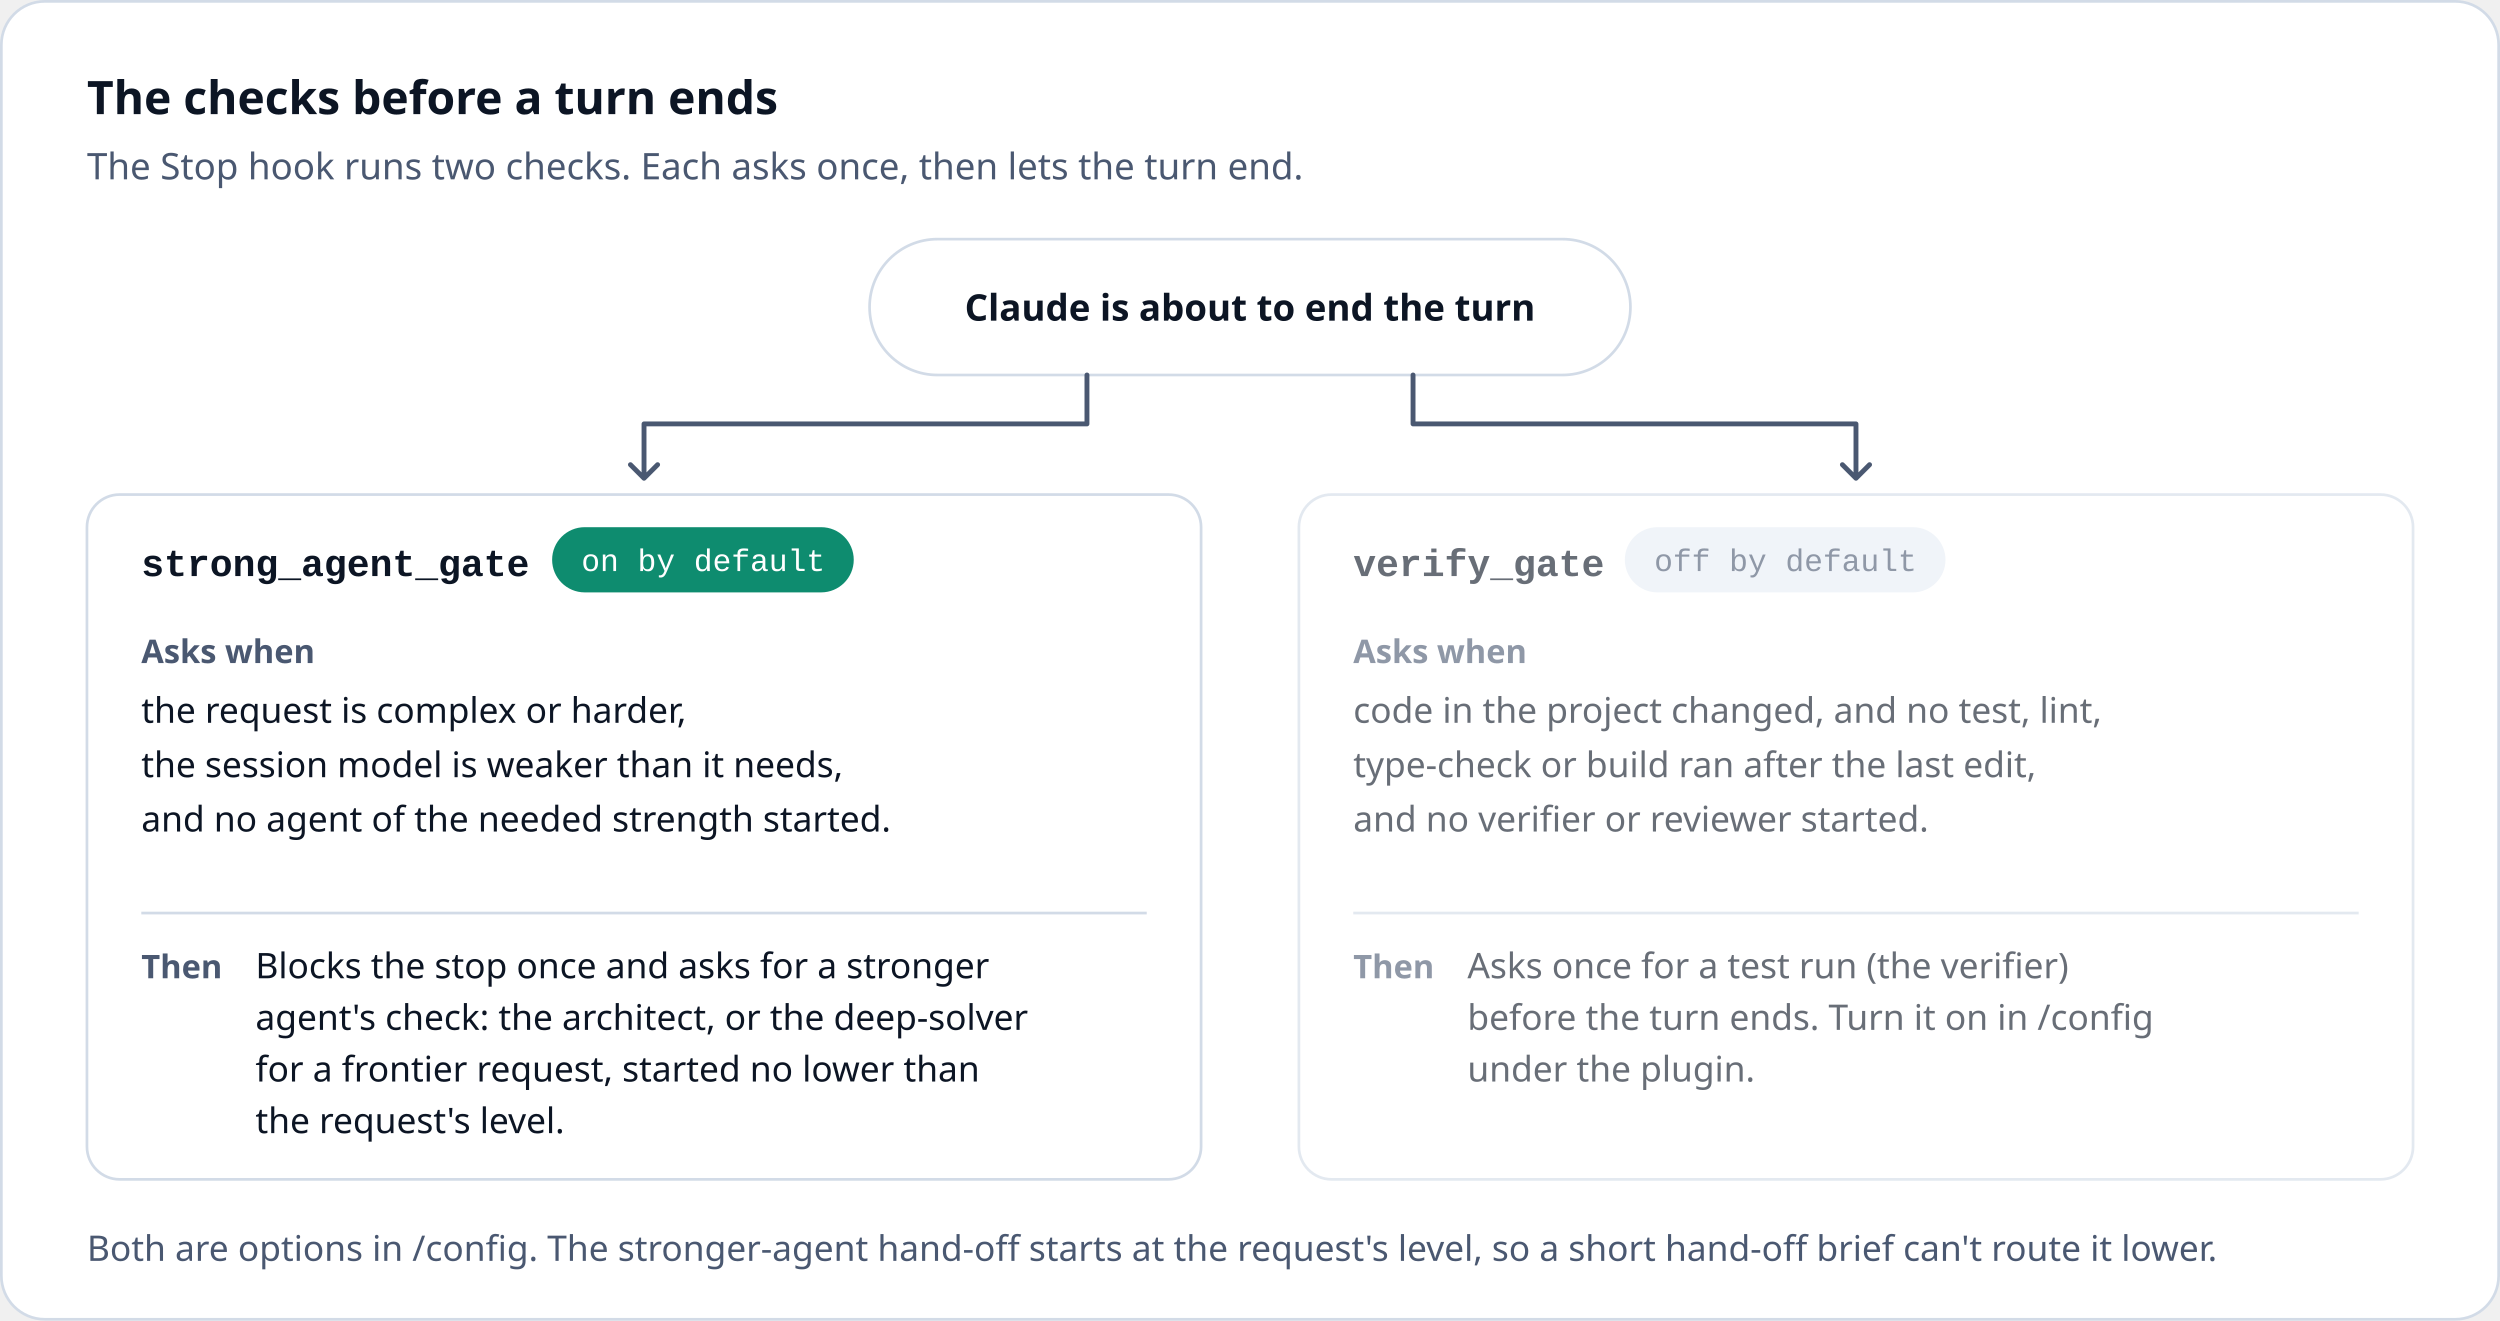
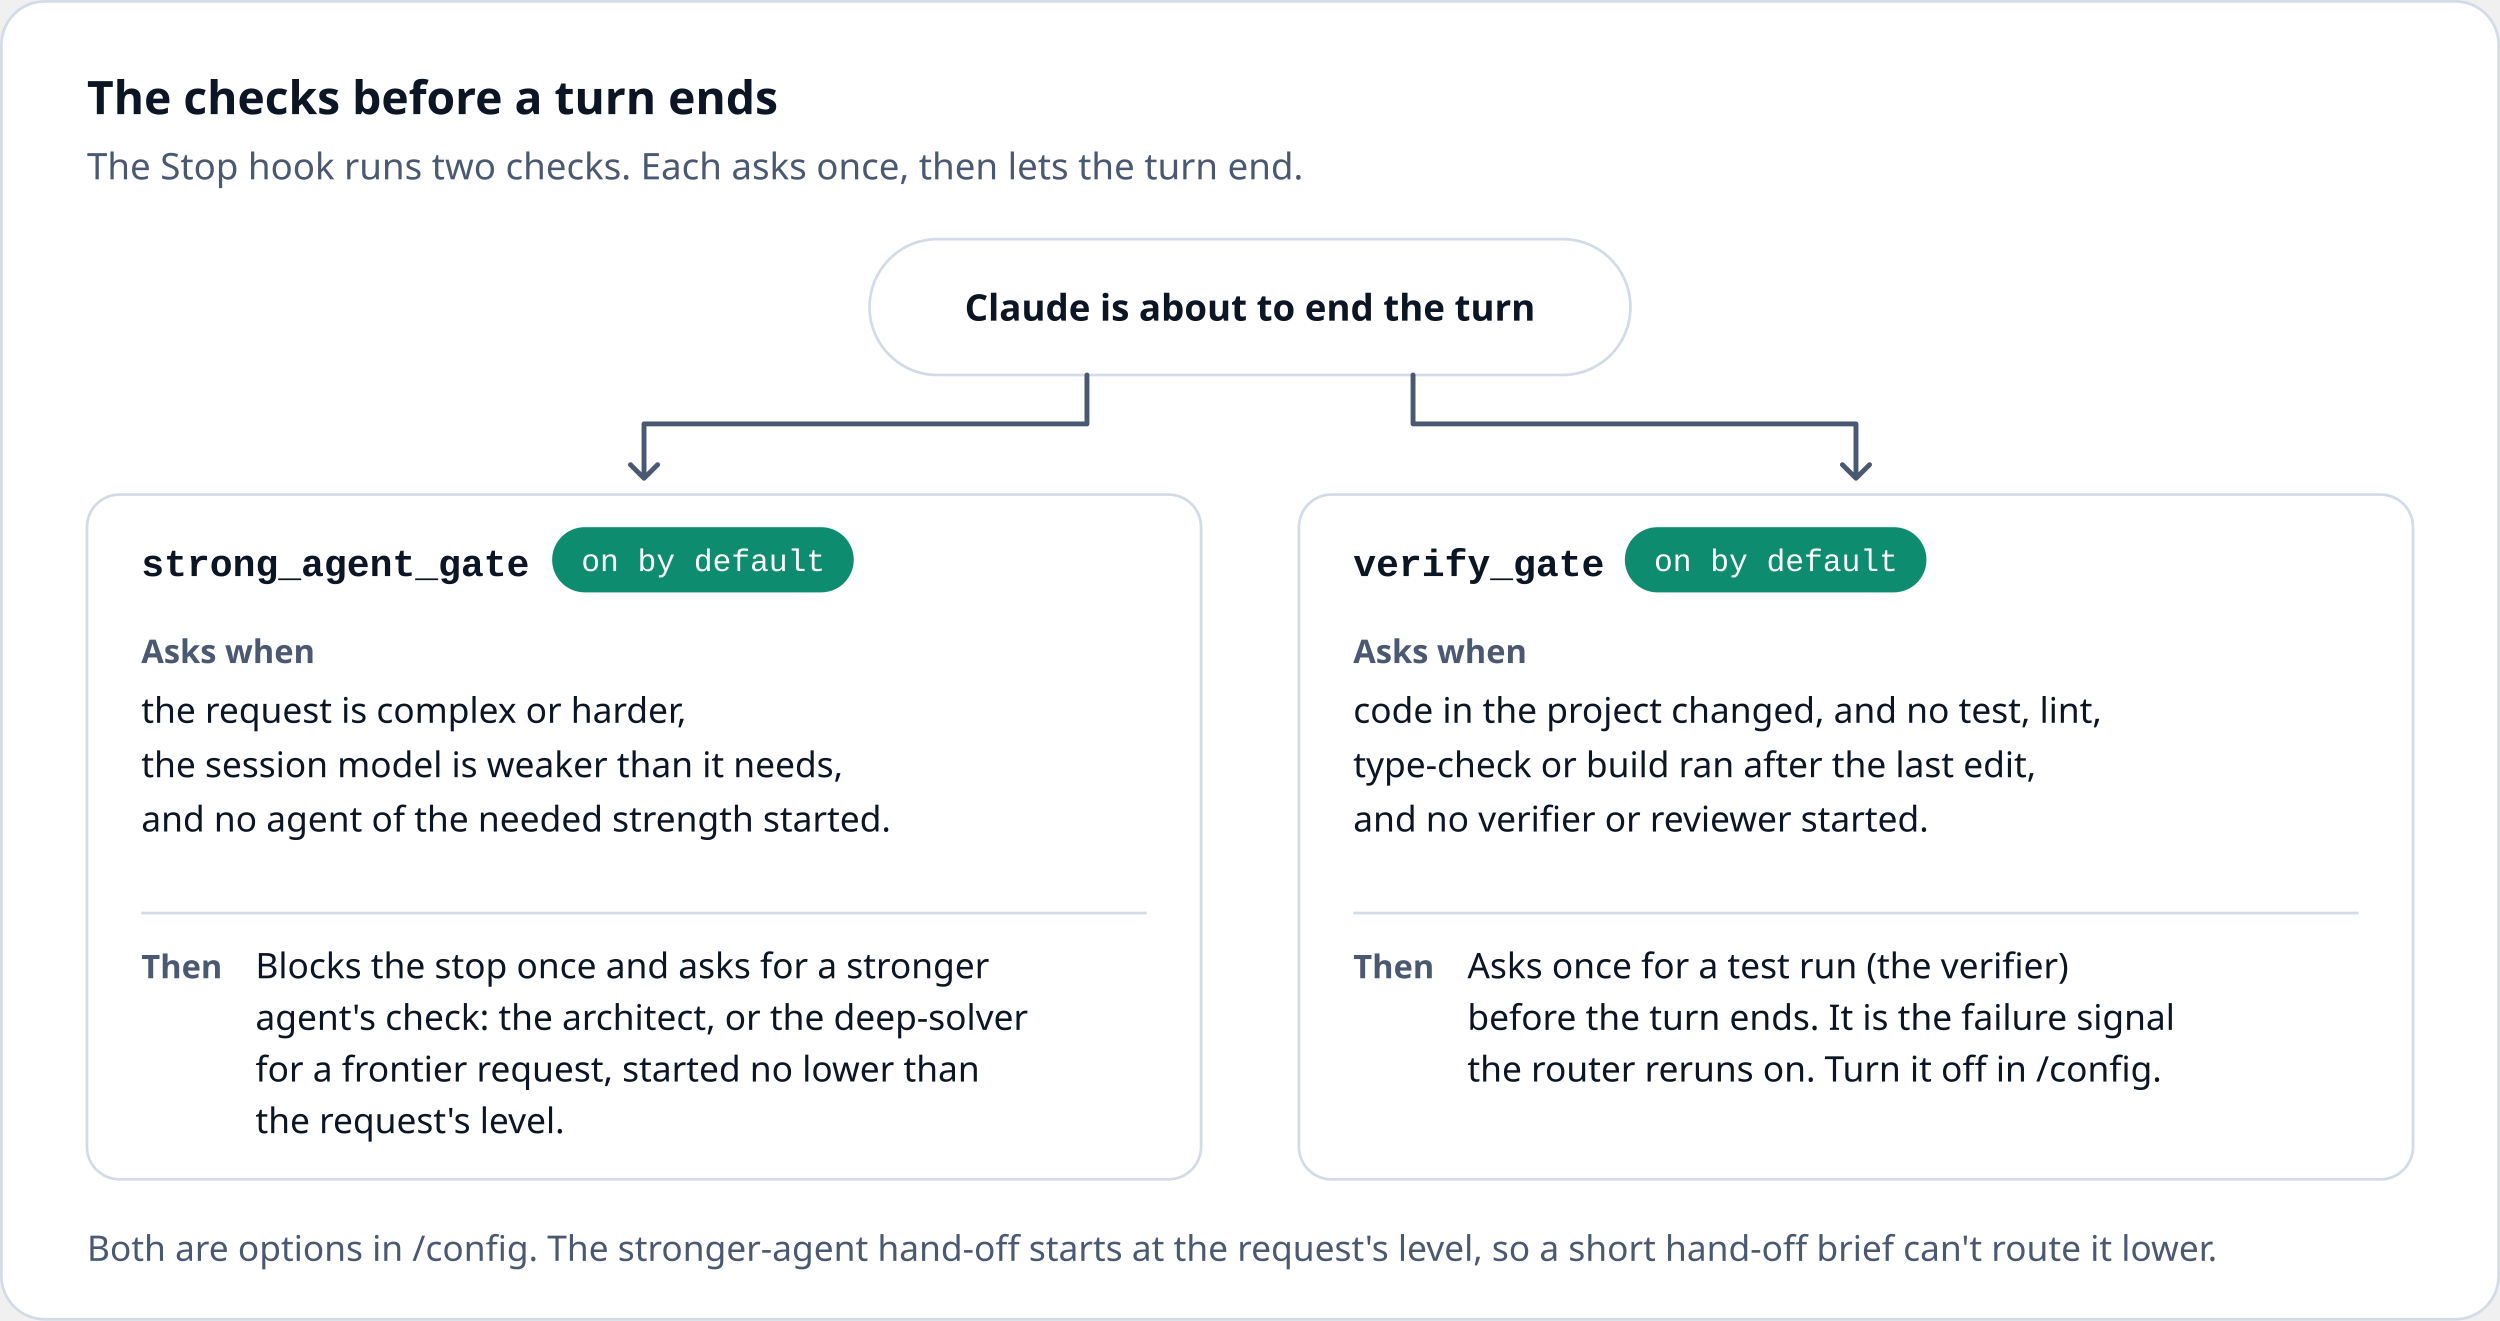
- <svg xmlns="http://www.w3.org/2000/svg" viewBox="0 0 920 486" width="920" height="486" role="img" aria-label="When Claude is about to end a turn, the Stop hook runs two checks. strong_agent_gate, on by default, blocks the stop once when a complex or harder request was answered by a weaker session model with no agent of the needed strength started, and asks for a stronger agent's check, started no lower than the request's level. verify_gate, off by default, asks once for a test run when code changed and nothing checked it.">
+ <svg xmlns="http://www.w3.org/2000/svg" viewBox="0 0 920 486" width="920" height="486" role="img" aria-label="When Claude is about to end a turn, the Stop hook runs two checks. strong_agent_gate, on by default, blocks the stop once when a complex or harder request was answered by a weaker session model with no agent of the needed strength started, and asks for a stronger agent's check, started no lower than the request's level. verify_gate, on by default, asks once for a test run when code changed and nothing checked it.">
  <style>text{font-family:-apple-system, BlinkMacSystemFont, "Segoe UI", "Noto Sans", Helvetica, Arial, sans-serif}.mono{font-family:ui-monospace, SFMono-Regular, "SF Mono", Menlo, Consolas, "Liberation Mono", monospace}.b{font-weight:600}.rail{stroke:#C9D4E4}.tilehalo{stroke:#0C1524}.bg{fill:#F4F7FB}.card{fill:#FFFFFF;stroke:#D2DBE7}.ink{fill:#0C1524}.mut{fill:#4A5871}.faint{fill:#E7EDF5}.ln{stroke:#D2DBE7}.lnm{stroke:#4A5871}.inks{stroke:#0C1524}.rt{fill:#A65200}.rts{stroke:#A65200}.rtsoft{fill:#FFF1DE}.halo{stroke:#FFFFFF}.haloc{stroke:#F4F7FB}.tile{fill:#0C1524;stroke:#0C1524}.stop0{stop-color:#FFFFFF}.stop1{stop-color:#F4F7FB}.tag{fill:#FFFFFF}.r1{fill:#0E8C6F}.r1s{stroke:#0E8C6F}.r2{fill:#0A78B8}.r2s{stroke:#0A78B8}.r3{fill:#3B57D6}.r3s{stroke:#3B57D6}.r4{fill:#6D3FD1}.r4s{stroke:#6D3FD1}.r5{fill:#A72C8A}.r5s{stroke:#A72C8A}@media (prefers-color-scheme: dark){.bg{fill:#0A101B}.card{fill:#0F1828;stroke:#26344B}.ink{fill:#E7EDF6}.mut{fill:#9BA9BD}.faint{fill:#1A263A}.ln{stroke:#26344B}.lnm{stroke:#9BA9BD}.inks{stroke:#E7EDF6}.rt{fill:#FFB23E}.rts{stroke:#FFB23E}.rtsoft{fill:#33260F}.halo{stroke:#0F1828}.haloc{stroke:#0A101B}.tile{fill:#13203A;stroke:#2C3E60}.stop0{stop-color:#0F1828}.stop1{stop-color:#0A101B}.tag{fill:#0C1524}.r1{fill:#38D3A8}.r1s{stroke:#38D3A8}.r2{fill:#45B4F2}.r2s{stroke:#45B4F2}.r3{fill:#8196FF}.r3s{stroke:#8196FF}.r4{fill:#AA8BFF}.r4s{stroke:#AA8BFF}.r5{fill:#F27BCD}.r5s{stroke:#F27BCD}}.sa{opacity:0;animation:sa 5s linear infinite}@keyframes sa{0%{transform:translate(400px,138px);opacity:0}8%{transform:translate(400px,138px);opacity:1}18%{transform:translate(400px,156px);opacity:1}28%{transform:translate(237px,156px);opacity:1}38%{transform:translate(237px,182px);opacity:1}44%{transform:translate(237px,182px);opacity:0}100%{transform:translate(237px,182px);opacity:0}}@media (prefers-reduced-motion: reduce){*{animation:none!important}}</style>
  <rect x="0.5" y="0.5" width="919" height="485" rx="16" class="card" />
  <text x="32" y="42" class="ink b" font-size="17">The checks before a turn ends</text>
  <text x="32" y="66" class="mut" font-size="13.5">The Stop hook runs two checks. Each asks once, then lets the turn end.</text>
  <rect x="320" y="88" width="280" height="50" rx="25" class="card" stroke-width="1" />
  <text x="460" y="118" class="ink b" font-size="13.5" text-anchor="middle">Claude is about to end the turn</text>
  <path d="M400 138V156H237V176M232 171L237 176L242 171" class="lnm" stroke-width="1.8" fill="none" stroke-linecap="round" stroke-linejoin="round" />
  <path d="M520 138V156H683V176M678 171L683 176L688 171" class="lnm" stroke-width="1.8" fill="none" stroke-linecap="round" stroke-linejoin="round" />
  <g opacity="1.0">
    <rect x="32" y="182" width="410" height="252" rx="12" class="card" stroke-width="1" />
    <text x="52" y="212" class="mono ink b" font-size="14">strong_agent_gate</text>
    <rect x="203.18" y="194" width="111" height="24" rx="12" class="r1" />
    <text x="258.778" y="210.14" class="mono tag" font-size="11.5" text-anchor="middle">on by default</text>
    <text x="52" y="244" class="mut b" font-size="12">Asks when</text>
    <text x="52" y="266" class="ink" font-size="13">the request is complex or harder,</text>
    <text x="52" y="286" class="ink" font-size="13">the session model is weaker than it needs,</text>
    <text x="52" y="306" class="ink" font-size="13">and no agent of the needed strength started.</text>
    <path d="M52 336H422" class="ln" stroke-width="1" />
    <text x="52" y="360" class="mut b" font-size="12">Then</text>
    <text x="94" y="360" class="ink" font-size="13">Blocks the stop once and asks for a stronger</text>
    <text x="94" y="379" class="ink" font-size="13">agent's check: the architect, or the deep-solver</text>
    <text x="94" y="398" class="ink" font-size="13">for a frontier request, started no lower than</text>
    <text x="94" y="417" class="ink" font-size="13">the request's level.</text>
  </g>
-   <g opacity="0.62">
+   <g opacity="1.0">
    <rect x="478" y="182" width="410" height="252" rx="12" class="card" stroke-width="1" />
    <text x="498" y="212" class="mono ink b" font-size="14">verify_gate</text>
-     <rect x="597.94" y="194" width="118" height="24" rx="12" class="faint" />
-     <text x="657.045" y="210.14" class="mono mut" font-size="11.5" text-anchor="middle">off by default</text>
+     <rect x="597.94" y="194" width="111" height="24" rx="12" class="r1" />
+     <text x="653.538" y="210.14" class="mono tag" font-size="11.5" text-anchor="middle">on by default</text>
    <text x="498" y="244" class="mut b" font-size="12">Asks when</text>
    <text x="498" y="266" class="ink" font-size="13">code in the project changed, and no test, lint,</text>
    <text x="498" y="286" class="ink" font-size="13">type-check or build ran after the last edit,</text>
    <text x="498" y="306" class="ink" font-size="13">and no verifier or reviewer started.</text>
    <path d="M498 336H868" class="ln" stroke-width="1" />
    <text x="498" y="360" class="mut b" font-size="12">Then</text>
    <text x="540" y="360" class="ink" font-size="13">Asks once for a test run (the verifier)</text>
-     <text x="540" y="379" class="ink" font-size="13">before the turn ends. Turn it on in /config</text>
-     <text x="540" y="398" class="ink" font-size="13">under the plugin.</text>
+     <text x="540" y="379" class="ink" font-size="13">before the turn ends. It is the failure signal</text>
+     <text x="540" y="398" class="ink" font-size="13">the router reruns on. Turn it off in /config.</text>
  </g>
  <text x="32" y="464" class="mut" font-size="13">Both are options in /config. The stronger-agent hand-off starts at the request's level, so a short hand-off brief can't route it lower.</text>
  <circle cx="0" cy="0" r="6" class="rt sa" />
</svg>
